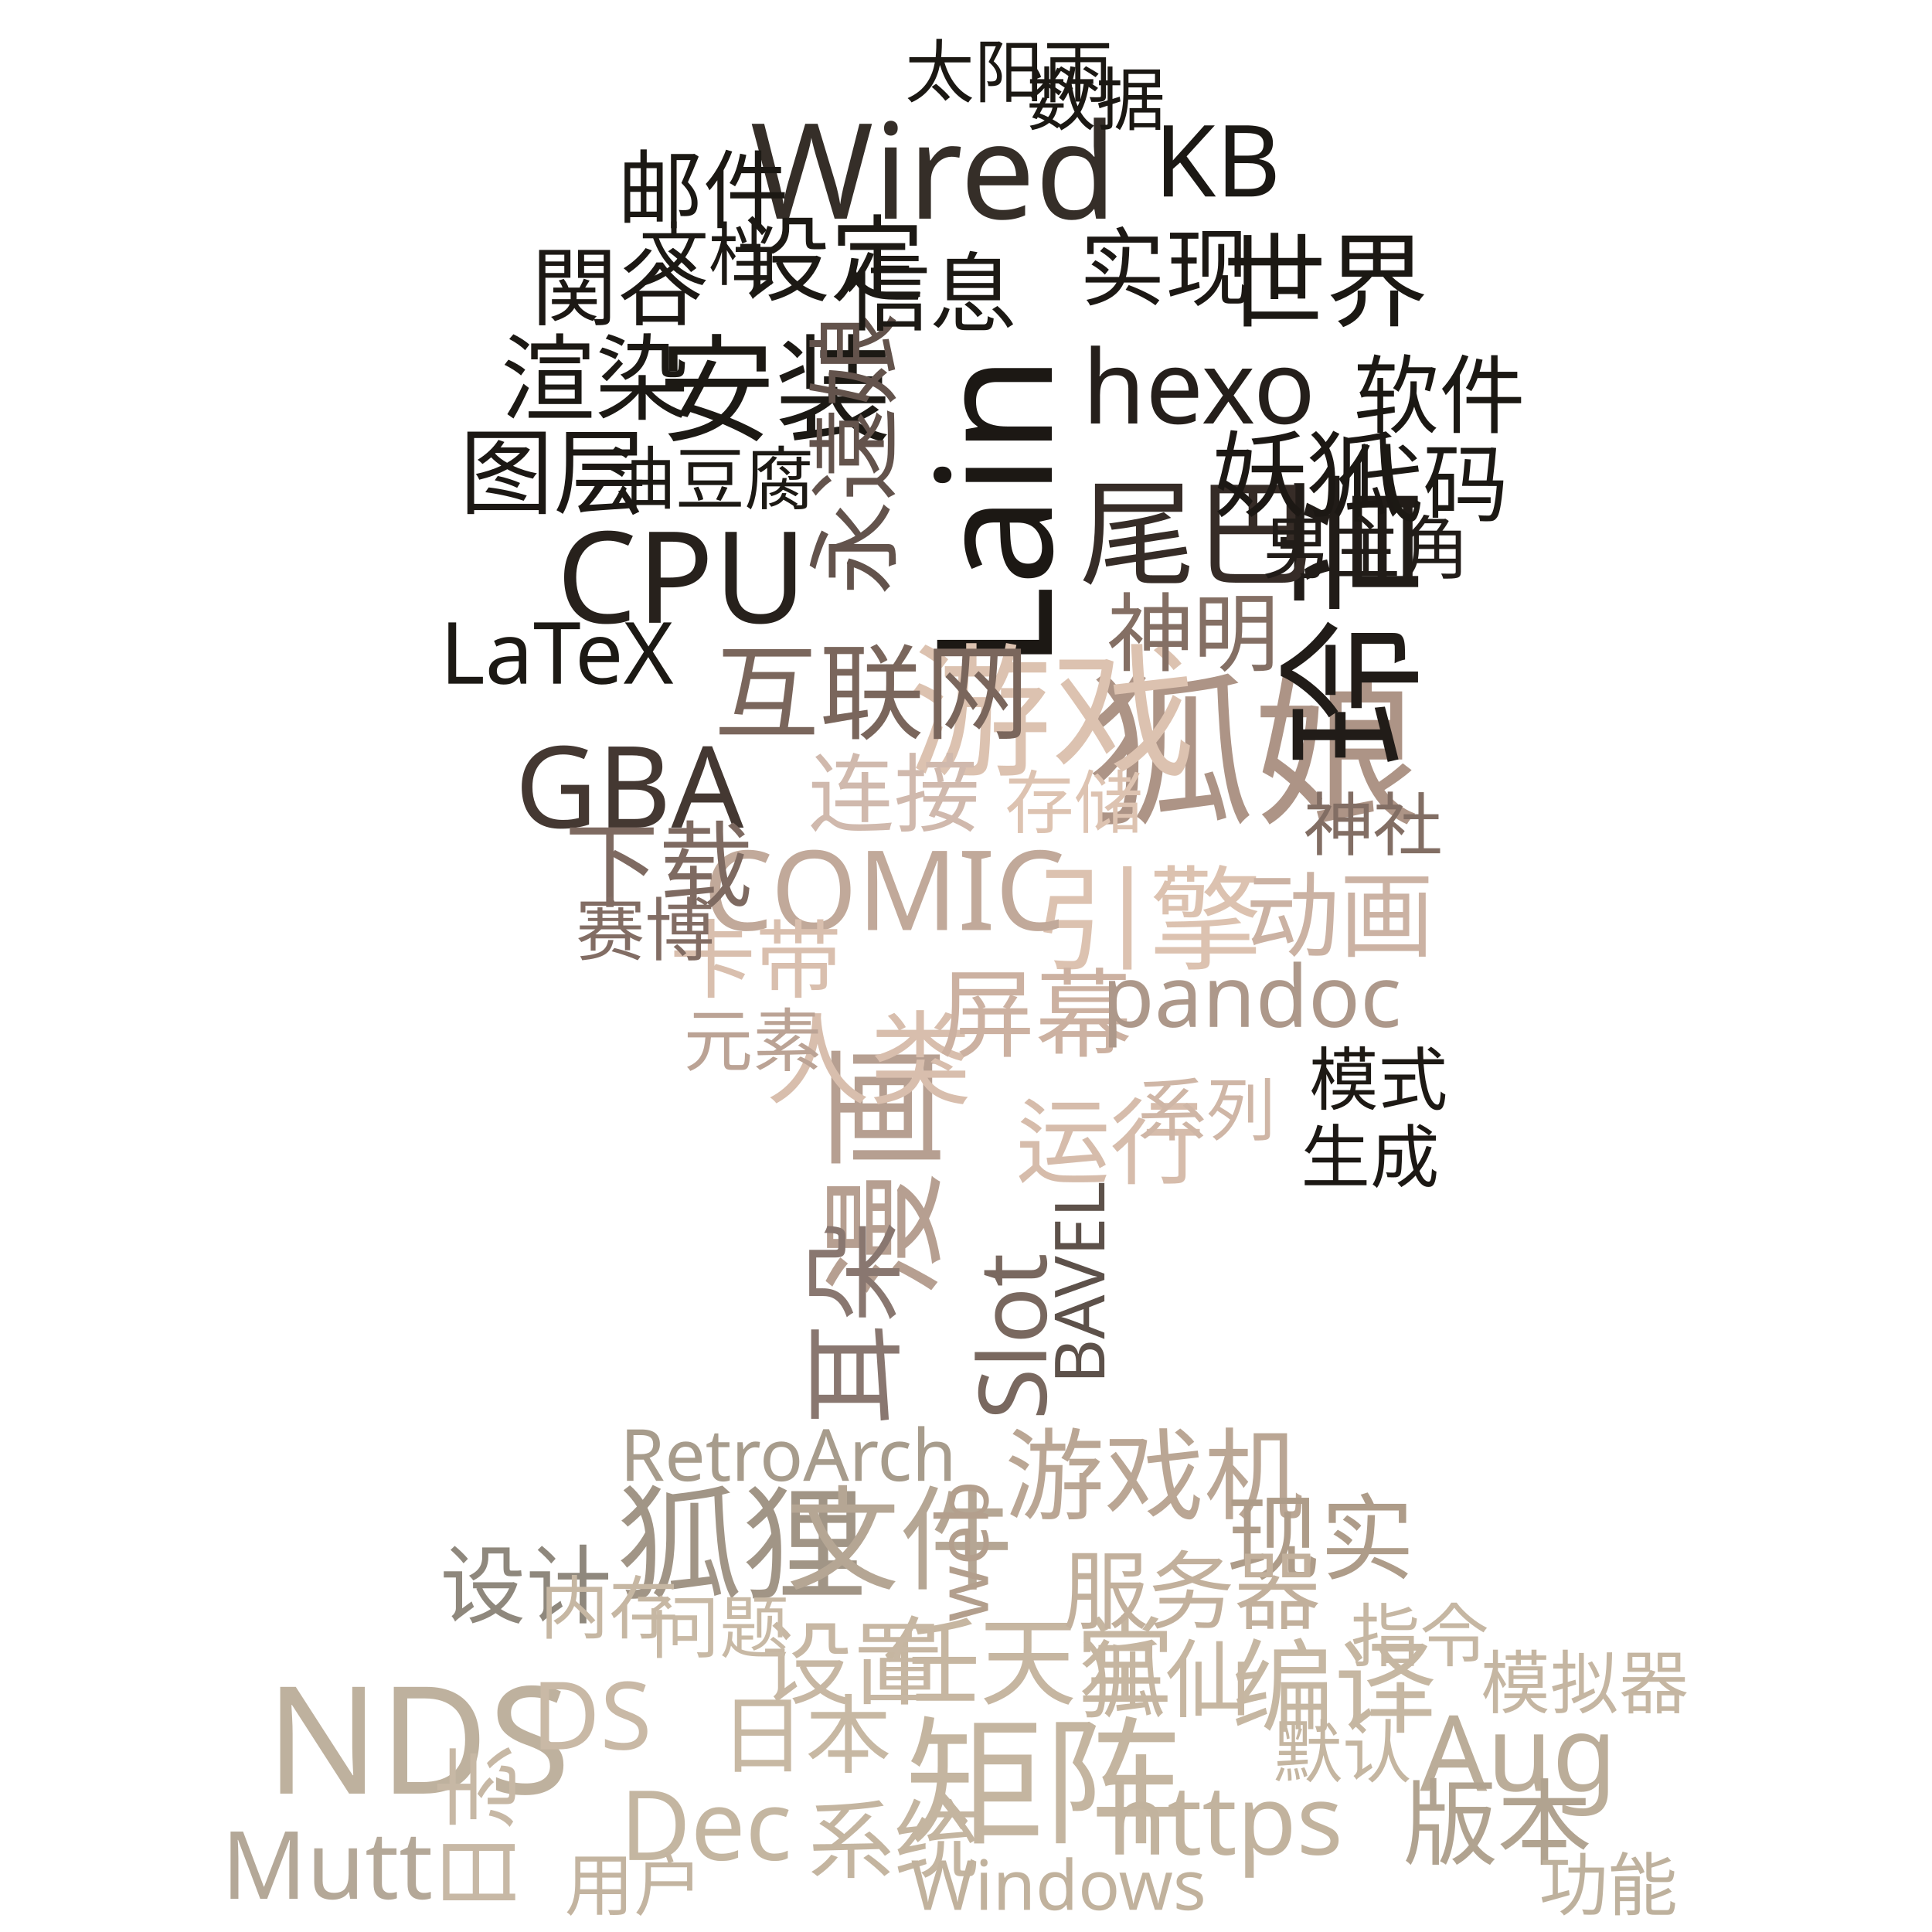
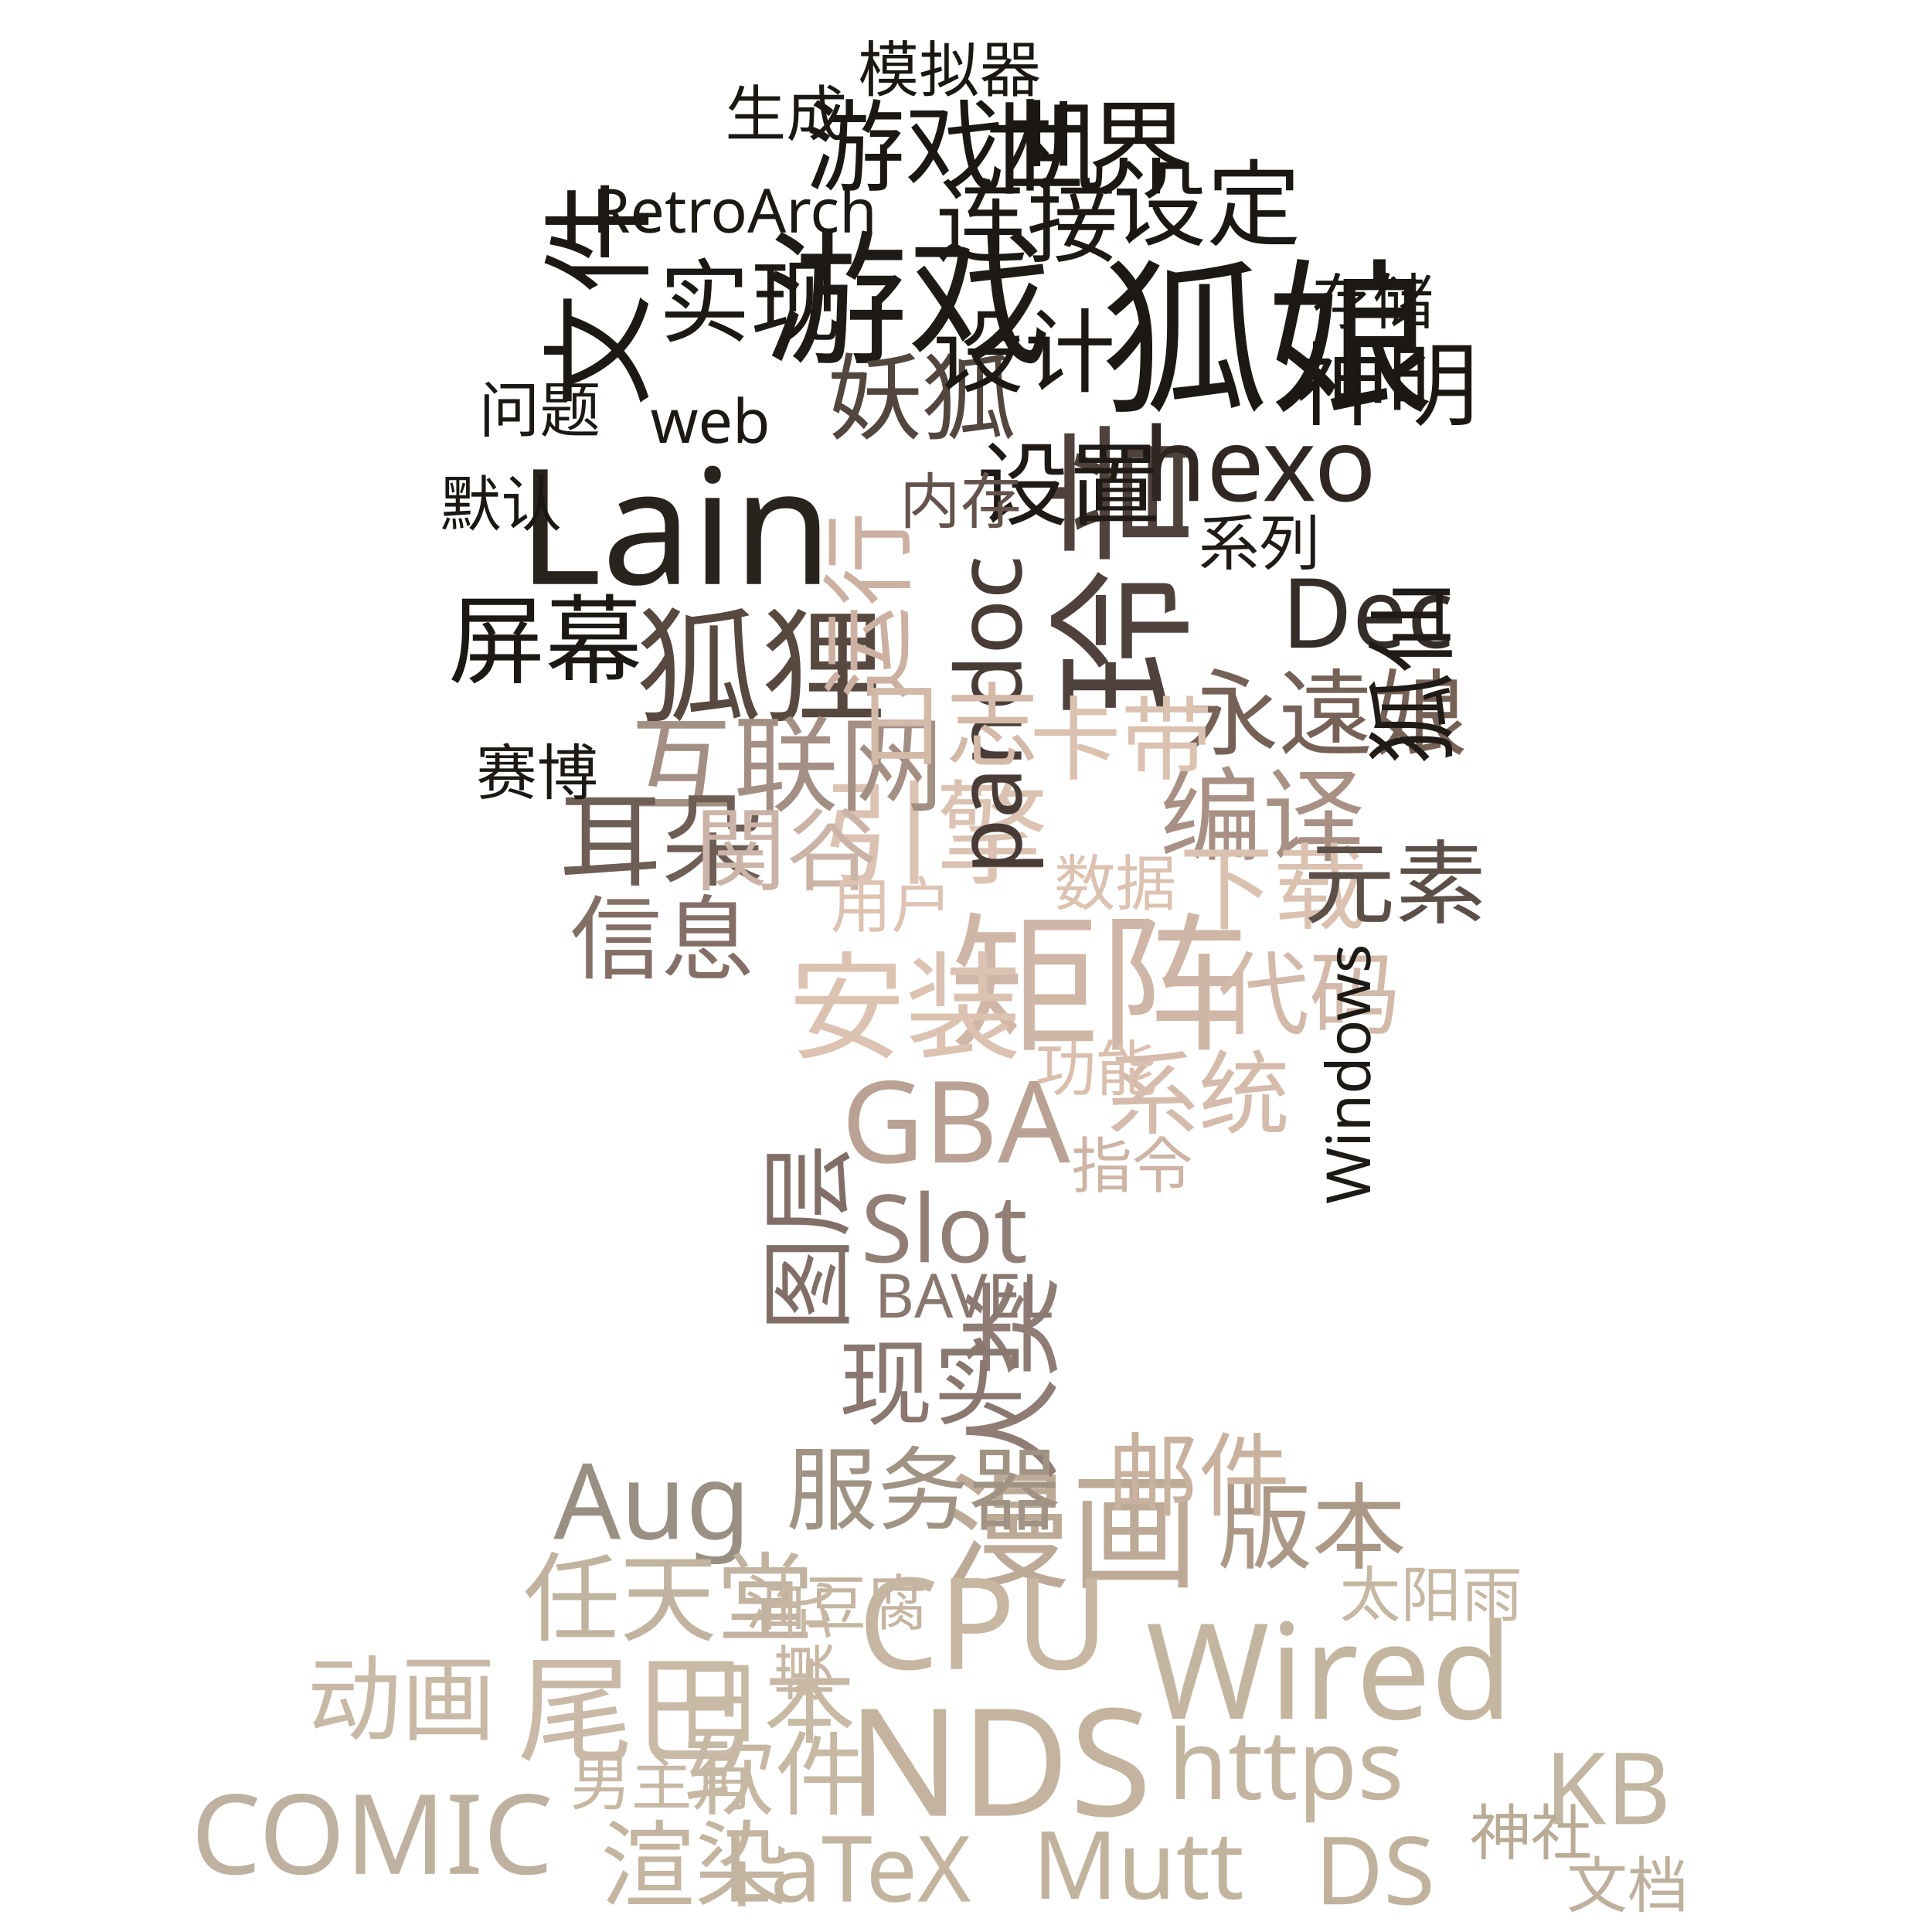
<svg xmlns="http://www.w3.org/2000/svg" width="698" height="698">
  <style>text{font-family:'Droid Sans Mono';font-weight:normal;font-style:normal;}</style>
-   <text transform="translate(393,293)" font-size="60" style="fill:rgb(173, 148, 134)">狐娘</text>
-   <text transform="translate(380,242) rotate(-90)" font-size="58" style="fill:rgb(28, 24, 20)">Lain</text>
-   <text transform="translate(96,648)" font-size="54" style="fill:rgb(190, 177, 158)">NDS</text>
-   <text transform="translate(508,277) rotate(-90)" font-size="54" style="fill:rgb(33, 28, 24)">玲音</text>
-   <text transform="translate(328,276)" font-size="52" style="fill:rgb(220, 194, 176)">游戏</text>
-   <text transform="translate(327,662)" font-size="50" style="fill:rgb(196, 181, 160)">矩阵</text>
-   <text transform="translate(271,79)" font-size="48" style="fill:rgb(53, 46, 40)">Wired</text>
-   <text transform="translate(336,469) rotate(-90)" font-size="46" style="fill:rgb(182, 159, 145)">漫画</text>
-   <text transform="translate(201,225)" font-size="46" style="fill:rgb(39, 33, 28)">CPU</text>
-   <text transform="translate(223,574)" font-size="45" style="fill:rgb(161, 149, 134)">狐狸</text>
-   <text transform="translate(390,208)" font-size="42" style="fill:rgb(54, 44, 39)">尾巴</text>
-   <text transform="translate(238,156)" font-size="42" style="fill:rgb(28, 25, 20)">安装</text>
-   <text transform="translate(284,571)" font-size="41" style="fill:rgb(181, 166, 148)">文件</text>
-   <text transform="translate(374,347)" font-size="41" style="fill:rgb(220, 194, 176)">引擎</text>
-   <text transform="translate(186,299)" font-size="41" style="fill:rgb(68, 56, 50)">GBA</text>
-   <text transform="translate(254,336)" font-size="40" style="fill:rgb(193, 169, 154)">COMIC</text>
-   <text transform="translate(513,647)" font-size="38" style="fill:rgb(187, 173, 153)">Aug</text>
-   <text transform="translate(258,264)" font-size="38" style="fill:rgb(122, 102, 92)">互联网</text>
-   <text transform="translate(442,115)" font-size="37" style="fill:rgb(27, 24, 19)">世界</text>
-   <text transform="translate(445,623)" font-size="37" style="fill:rgb(198, 183, 162)">编译</text>
-   <text transform="translate(277,396)" font-size="37" style="fill:rgb(216, 190, 173)">人类</text>
-   <text transform="translate(322,515) rotate(-90)" font-size="37" style="fill:rgb(137, 119, 112)">耳朵</text>
-   <text transform="translate(391,153)" font-size="37" style="fill:rgb(37, 31, 27)">hexo</text>
-   <text transform="translate(417,71)" font-size="36" style="fill:rgb(27, 24, 20)">KB</text>
-   <text transform="translate(363,546)" font-size="36" style="fill:rgb(186, 166, 148)">游戏机</text>
-   <text transform="translate(339,379)" font-size="35" style="fill:rgb(204, 177, 161)">屏幕</text>
-   <text transform="translate(400,670)" font-size="35" style="fill:rgb(194, 179, 158)">https</text>
-   <text transform="translate(319,613)" font-size="35" style="fill:rgb(198, 182, 161)">任天堂</text>
-   <text transform="translate(224,672)" font-size="35" style="fill:rgb(196, 182, 161)">Dec</text>
-   <text transform="translate(507,671)" font-size="34" style="fill:rgb(177, 163, 144)">版本</text>
-   <text transform="translate(367,425)" font-size="34" style="fill:rgb(214, 188, 171)">运行</text>
-   <text transform="translate(204,325)" font-size="34" style="fill:rgb(126, 106, 97)">下载</text>
-   <text transform="translate(181,149)" font-size="34" style="fill:rgb(28, 25, 20)">渲染</text>
-   <text transform="translate(443,568)" font-size="34" style="fill:rgb(174, 156, 137)">现实</text>
-   <text transform="translate(450,343)" font-size="34" style="fill:rgb(203, 178, 163)">动画</text>
-   <text transform="translate(321,215) rotate(-90)" font-size="34" style="fill:rgb(99, 83, 76)">永遠娘</text>
-   <text transform="translate(192,632)" font-size="34" style="fill:rgb(201, 185, 166)">DS</text>
-   <text transform="translate(166,183)" font-size="34" style="fill:rgb(28, 24, 20)">图层</text>
-   <text transform="translate(438,184)" font-size="34" style="fill:rgb(28, 24, 20)">妖狐</text>
-   <text transform="translate(266,106)" font-size="34" style="fill:rgb(28, 25, 20)">设定</text>
-   <text transform="translate(378,513) rotate(-90)" font-size="34" style="fill:rgb(121, 104, 95)">Slot</text>
-   <text transform="translate(80,686)" font-size="34" style="fill:rgb(180, 168, 152)">Mutt</text>
-   <text transform="translate(275,613)" font-size="33" style="fill:rgb(199, 183, 163)">设置</text>
-   <text transform="translate(398,371)" font-size="31" style="fill:rgb(173, 152, 138)">pandoc</text>
-   <text transform="translate(292,298)" font-size="31" style="fill:rgb(208, 185, 173)">连接</text>
-   <text transform="translate(384,586)" font-size="31" style="fill:rgb(194, 176, 156)">服务器</text>
-   <text transform="translate(400,240)" font-size="31" style="fill:rgb(132, 111, 100)">神明</text>
-   <text transform="translate(483,186)" font-size="31" style="fill:rgb(28, 25, 20)">代码</text>
-   <text transform="translate(390,618)" font-size="31" style="fill:rgb(198, 182, 161)">狐仙</text>
-   <text transform="translate(159,247)" font-size="31" style="fill:rgb(28, 25, 20)">LaTeX</text>
-   <text transform="translate(184,692) rotate(-90)" font-size="31" style="fill:rgb(199, 184, 165)">日志</text>
-   <text transform="translate(260,638)" font-size="31" style="fill:rgb(199, 184, 163)">日本</text>
-   <text transform="translate(390,108)" font-size="31" style="fill:rgb(28, 24, 20)">实现</text>
-   <text transform="translate(192,115)" font-size="31" style="fill:rgb(28, 24, 20)">関谷</text>
-   <text transform="translate(159,584)" font-size="31" style="fill:rgb(143, 136, 125)">设计</text>
-   <text transform="translate(292,676)" font-size="31" style="fill:rgb(196, 181, 160)">系统</text>
-   <text transform="translate(305,117)" font-size="31" style="fill:rgb(28, 25, 20)">信息</text>
-   <text transform="translate(242,358)" font-size="31" style="fill:rgb(217, 191, 174)">卡带</text>
-   <text transform="translate(223,80)" font-size="31" style="fill:rgb(27, 24, 19)">邮件</text>
-   <text transform="translate(489,154)" font-size="31" style="fill:rgb(27, 24, 19)">软件</text>
-   <text transform="translate(224,535)" font-size="26" style="fill:rgb(167, 156, 140)">RetroArch</text>
-   <text transform="translate(357,586) rotate(-90)" font-size="26" style="fill:rgb(179, 159, 141)">web</text>
-   <text transform="translate(329,690)" font-size="25" style="fill:rgb(193, 178, 157)">Windows</text>
-   <text transform="translate(470,427)" font-size="25" style="fill:rgb(28, 24, 20)">生成</text>
-   <text transform="translate(556,690)" font-size="25" style="fill:rgb(190, 177, 157)">功能</text>
-   <text transform="translate(219,182)" font-size="25" style="fill:rgb(28, 25, 20)">油豆腐</text>
-   <text transform="translate(247,385)" font-size="25" style="fill:rgb(187, 163, 149)">元素</text>
-   <text transform="translate(208,345)" font-size="25" style="fill:rgb(130, 109, 100)">赛博</text>
-   <text transform="translate(411,410)" font-size="25" style="fill:rgb(207, 182, 166)">系列</text>
-   <text transform="translate(471,307)" font-size="25" style="fill:rgb(130, 110, 100)">神社</text>
-   <text transform="translate(473,399)" font-size="25" style="fill:rgb(29, 25, 20)">模式</text>
-   <text transform="translate(327,35)" font-size="25" style="fill:rgb(27, 24, 19)">太阳雨</text>
-   <text transform="translate(488,600)" font-size="25" style="fill:rgb(198, 183, 163)">指令</text>
-   <text transform="translate(399,500) rotate(-90)" font-size="25" style="fill:rgb(93, 81, 74)">BAVEL</text>
-   <text transform="translate(535,617)" font-size="25" style="fill:rgb(197, 182, 162)">模拟器</text>
-   <text transform="translate(371,45)" font-size="25" style="fill:rgb(27, 24, 19)">数据</text>
-   <text transform="translate(235,597)" font-size="25" style="fill:rgb(200, 185, 165)">问题</text>
-   <text transform="translate(456,207)" font-size="25" style="fill:rgb(33, 28, 24)">男主角</text>
-   <text transform="translate(363,299)" font-size="25" style="fill:rgb(221, 195, 177)">存储</text>
-   <text transform="translate(231,101)" font-size="25" style="fill:rgb(28, 25, 20)">文档</text>
-   <text transform="translate(195,590)" font-size="25" style="fill:rgb(198, 183, 163)">内存</text>
-   <text transform="translate(204,690)" font-size="25" style="fill:rgb(195, 180, 160)">用户</text>
-   <text transform="translate(460,642)" font-size="25" style="fill:rgb(197, 182, 161)">默认</text>
+   <text transform="translate(398,144)" font-size="60" style="fill:rgb(28, 25, 20)">狐娘</text>
+   <text transform="translate(187,211)" font-size="58" style="fill:rgb(41, 35, 30)">Lain</text>
+   <text transform="translate(306,656)" font-size="54" style="fill:rgb(196, 180, 159)">NDS</text>
+   <text transform="translate(425,259) rotate(-90)" font-size="54" style="fill:rgb(79, 65, 59)">玲音</text>
+   <text transform="translate(343,375)" font-size="54" style="fill:rgb(208, 182, 166)">矩阵</text>
+   <text transform="translate(276,127)" font-size="52" style="fill:rgb(30, 27, 22)">游戏</text>
+   <text transform="translate(414,621)" font-size="48" style="fill:rgb(196, 181, 160)">Wired</text>
+   <text transform="translate(341,570)" font-size="46" style="fill:rgb(188, 170, 151)">漫画</text>
+   <text transform="translate(310,603)" font-size="46" style="fill:rgb(198, 182, 162)">CPU</text>
+   <text transform="translate(230,257)" font-size="45" style="fill:rgb(87, 72, 64)">狐狸</text>
+   <text transform="translate(187,633)" font-size="42" style="fill:rgb(201, 185, 166)">尾巴</text>
+   <text transform="translate(285,379)" font-size="42" style="fill:rgb(220, 194, 177)">安装</text>
+   <text transform="translate(231,147) rotate(-90)" font-size="41" style="fill:rgb(28, 25, 20)">文件</text>
+   <text transform="translate(297,316)" font-size="41" style="fill:rgb(220, 194, 178)">引擎</text>
+   <text transform="translate(304,420)" font-size="41" style="fill:rgb(185, 162, 148)">GBA</text>
+   <text transform="translate(69,677)" font-size="40" style="fill:rgb(191, 177, 159)">COMIC</text>
+   <text transform="translate(200,556)" font-size="38" style="fill:rgb(153, 143, 130)">Aug</text>
+   <text transform="translate(227,290)" font-size="38" style="fill:rgb(164, 143, 132)">互联网</text>
+   <text transform="translate(356,67)" font-size="37" style="fill:rgb(27, 24, 19)">世界</text>
+   <text transform="translate(419,308)" font-size="37" style="fill:rgb(168, 145, 132)">编译</text>
+   <text transform="translate(379,535) rotate(-90)" font-size="37" style="fill:rgb(143, 124, 116)">人类</text>
+   <text transform="translate(202,317)" font-size="37" style="fill:rgb(111, 94, 85)">耳朵</text>
+   <text transform="translate(413,181)" font-size="37" style="fill:rgb(48, 39, 35)">hexo</text>
+   <text transform="translate(558,659)" font-size="36" style="fill:rgb(194, 181, 161)">KB</text>
+   <text transform="translate(291,66)" font-size="36" style="fill:rgb(27, 24, 20)">游戏机</text>
+   <text transform="translate(162,244)" font-size="35" style="fill:rgb(28, 25, 20)">屏幕</text>
+   <text transform="translate(422,650)" font-size="35" style="fill:rgb(195, 180, 159)">https</text>
+   <text transform="translate(189,590)" font-size="35" style="fill:rgb(193, 179, 160)">任天堂</text>
+   <text transform="translate(463,234)" font-size="35" style="fill:rgb(53, 45, 40)">Dec</text>
+   <text transform="translate(440,564)" font-size="34" style="fill:rgb(171, 152, 134)">版本</text>
+   <text transform="translate(326,253) rotate(-90)" font-size="34" style="fill:rgb(204, 176, 161)">运行</text>
+   <text transform="translate(426,333)" font-size="34" style="fill:rgb(219, 193, 176)">下载</text>
+   <text transform="translate(217,686)" font-size="34" style="fill:rgb(196, 181, 161)">渲染</text>
+   <text transform="translate(303,512)" font-size="34" style="fill:rgb(137, 119, 112)">现实</text>
+   <text transform="translate(111,626)" font-size="34" style="fill:rgb(200, 185, 166)">动画</text>
+   <text transform="translate(428,270)" font-size="34" style="fill:rgb(118, 97, 86)">永遠娘</text>
+   <text transform="translate(304,481) rotate(-90)" font-size="34" style="fill:rgb(129, 110, 103)">图层</text>
+   <text transform="translate(475,688)" font-size="34" style="fill:rgb(193, 178, 158)">DS</text>
+   <text transform="translate(299,156)" font-size="34" style="fill:rgb(83, 70, 63)">妖狐</text>
+   <text transform="translate(402,86)" font-size="34" style="fill:rgb(27, 24, 20)">设定</text>
+   <text transform="translate(311,456)" font-size="34" style="fill:rgb(145, 126, 117)">Slot</text>
+   <text transform="translate(373,686)" font-size="34" style="fill:rgb(194, 179, 158)">Mutt</text>
+   <text transform="translate(353,187)" font-size="33" style="fill:rgb(31, 26, 21)">设置</text>
+   <text transform="translate(369,316) rotate(-90)" font-size="33" style="fill:rgb(73, 60, 55)">pandoc</text>
+   <text transform="translate(338,92)" font-size="33" style="fill:rgb(28, 24, 20)">连接</text>
+   <text transform="translate(284,550)" font-size="33" style="fill:rgb(161, 147, 132)">服务器</text>
+   <text transform="translate(468,151)" font-size="33" style="fill:rgb(27, 24, 20)">神明</text>
+   <text transform="translate(440,371)" font-size="33" style="fill:rgb(210, 185, 169)">代码</text>
+   <text transform="translate(522,276) rotate(-90)" font-size="33" style="fill:rgb(32, 27, 22)">狐仙</text>
+   <text transform="translate(261,687)" font-size="33" style="fill:rgb(194, 180, 159)">LaTeX</text>
+   <text transform="translate(309,274)" font-size="33" style="fill:rgb(211, 185, 168)">日志</text>
+   <text transform="translate(243,627)" font-size="33" style="fill:rgb(200, 185, 164)">日本</text>
+   <text transform="translate(471,331)" font-size="33" style="fill:rgb(92, 79, 71)">元素</text>
+   <text transform="translate(238,121)" font-size="33" style="fill:rgb(28, 25, 20)">实现</text>
+   <text transform="translate(251,319)" font-size="33" style="fill:rgb(203, 180, 167)">関谷</text>
+   <text transform="translate(337,139)" font-size="33" style="fill:rgb(28, 25, 20)">设计</text>
+   <text transform="translate(400,407)" font-size="33" style="fill:rgb(213, 187, 171)">系统</text>
+   <text transform="translate(206,351)" font-size="33" style="fill:rgb(131, 111, 102)">信息</text>
+   <text transform="translate(372,279)" font-size="33" style="fill:rgb(219, 193, 176)">卡带</text>
+   <text transform="translate(400,545)" font-size="33" style="fill:rgb(200, 178, 159)">邮件</text>
+   <text transform="translate(247,653)" font-size="33" style="fill:rgb(198, 184, 163)">软件</text>
+   <text transform="translate(214,84)" font-size="22" style="fill:rgb(28, 25, 20)">RetroArch</text>
+   <text transform="translate(235,160)" font-size="22" style="fill:rgb(28, 25, 20)">web</text>
+   <text transform="translate(495,435) rotate(-90)" font-size="22" style="fill:rgb(29, 26, 22)">Windows</text>
+   <text transform="translate(262,49)" font-size="22" style="fill:rgb(27, 24, 19)">生成</text>
+   <text transform="translate(374,394)" font-size="22" style="fill:rgb(218, 191, 174)">功能</text>
+   <text transform="translate(269,587)" font-size="22" style="fill:rgb(196, 180, 160)">油豆腐</text>
+   <text transform="translate(172,287)" font-size="22" style="fill:rgb(28, 25, 20)">赛博</text>
+   <text transform="translate(433,204)" font-size="22" style="fill:rgb(33, 27, 23)">系列</text>
+   <text transform="translate(531,670)" font-size="22" style="fill:rgb(185, 171, 150)">神社</text>
+   <text transform="translate(299,615) rotate(-90)" font-size="22" style="fill:rgb(199, 183, 163)">模式</text>
+   <text transform="translate(484,584)" font-size="22" style="fill:rgb(198, 183, 163)">太阳雨</text>
+   <text transform="translate(387,429)" font-size="22" style="fill:rgb(205, 180, 165)">指令</text>
+   <text transform="translate(316,476)" font-size="22" style="fill:rgb(137, 119, 112)">BAVEL</text>
+   <text transform="translate(310,33)" font-size="22" style="fill:rgb(27, 24, 19)">模拟器</text>
+   <text transform="translate(381,327)" font-size="22" style="fill:rgb(220, 194, 177)">数据</text>
+   <text transform="translate(173,156)" font-size="22" style="fill:rgb(28, 24, 20)">问题</text>
+   <text transform="translate(206,652)" font-size="22" style="fill:rgb(199, 184, 164)">男主角</text>
+   <text transform="translate(474,117)" font-size="22" style="fill:rgb(27, 24, 19)">存储</text>
+   <text transform="translate(566,689)" font-size="22" style="fill:rgb(190, 176, 157)">文档</text>
+   <text transform="translate(325,189)" font-size="22" style="fill:rgb(100, 83, 76)">内存</text>
+   <text transform="translate(300,335)" font-size="22" style="fill:rgb(221, 195, 178)">用户</text>
+   <text transform="translate(159,190)" font-size="22" style="fill:rgb(27, 24, 19)">默认</text>
</svg>
